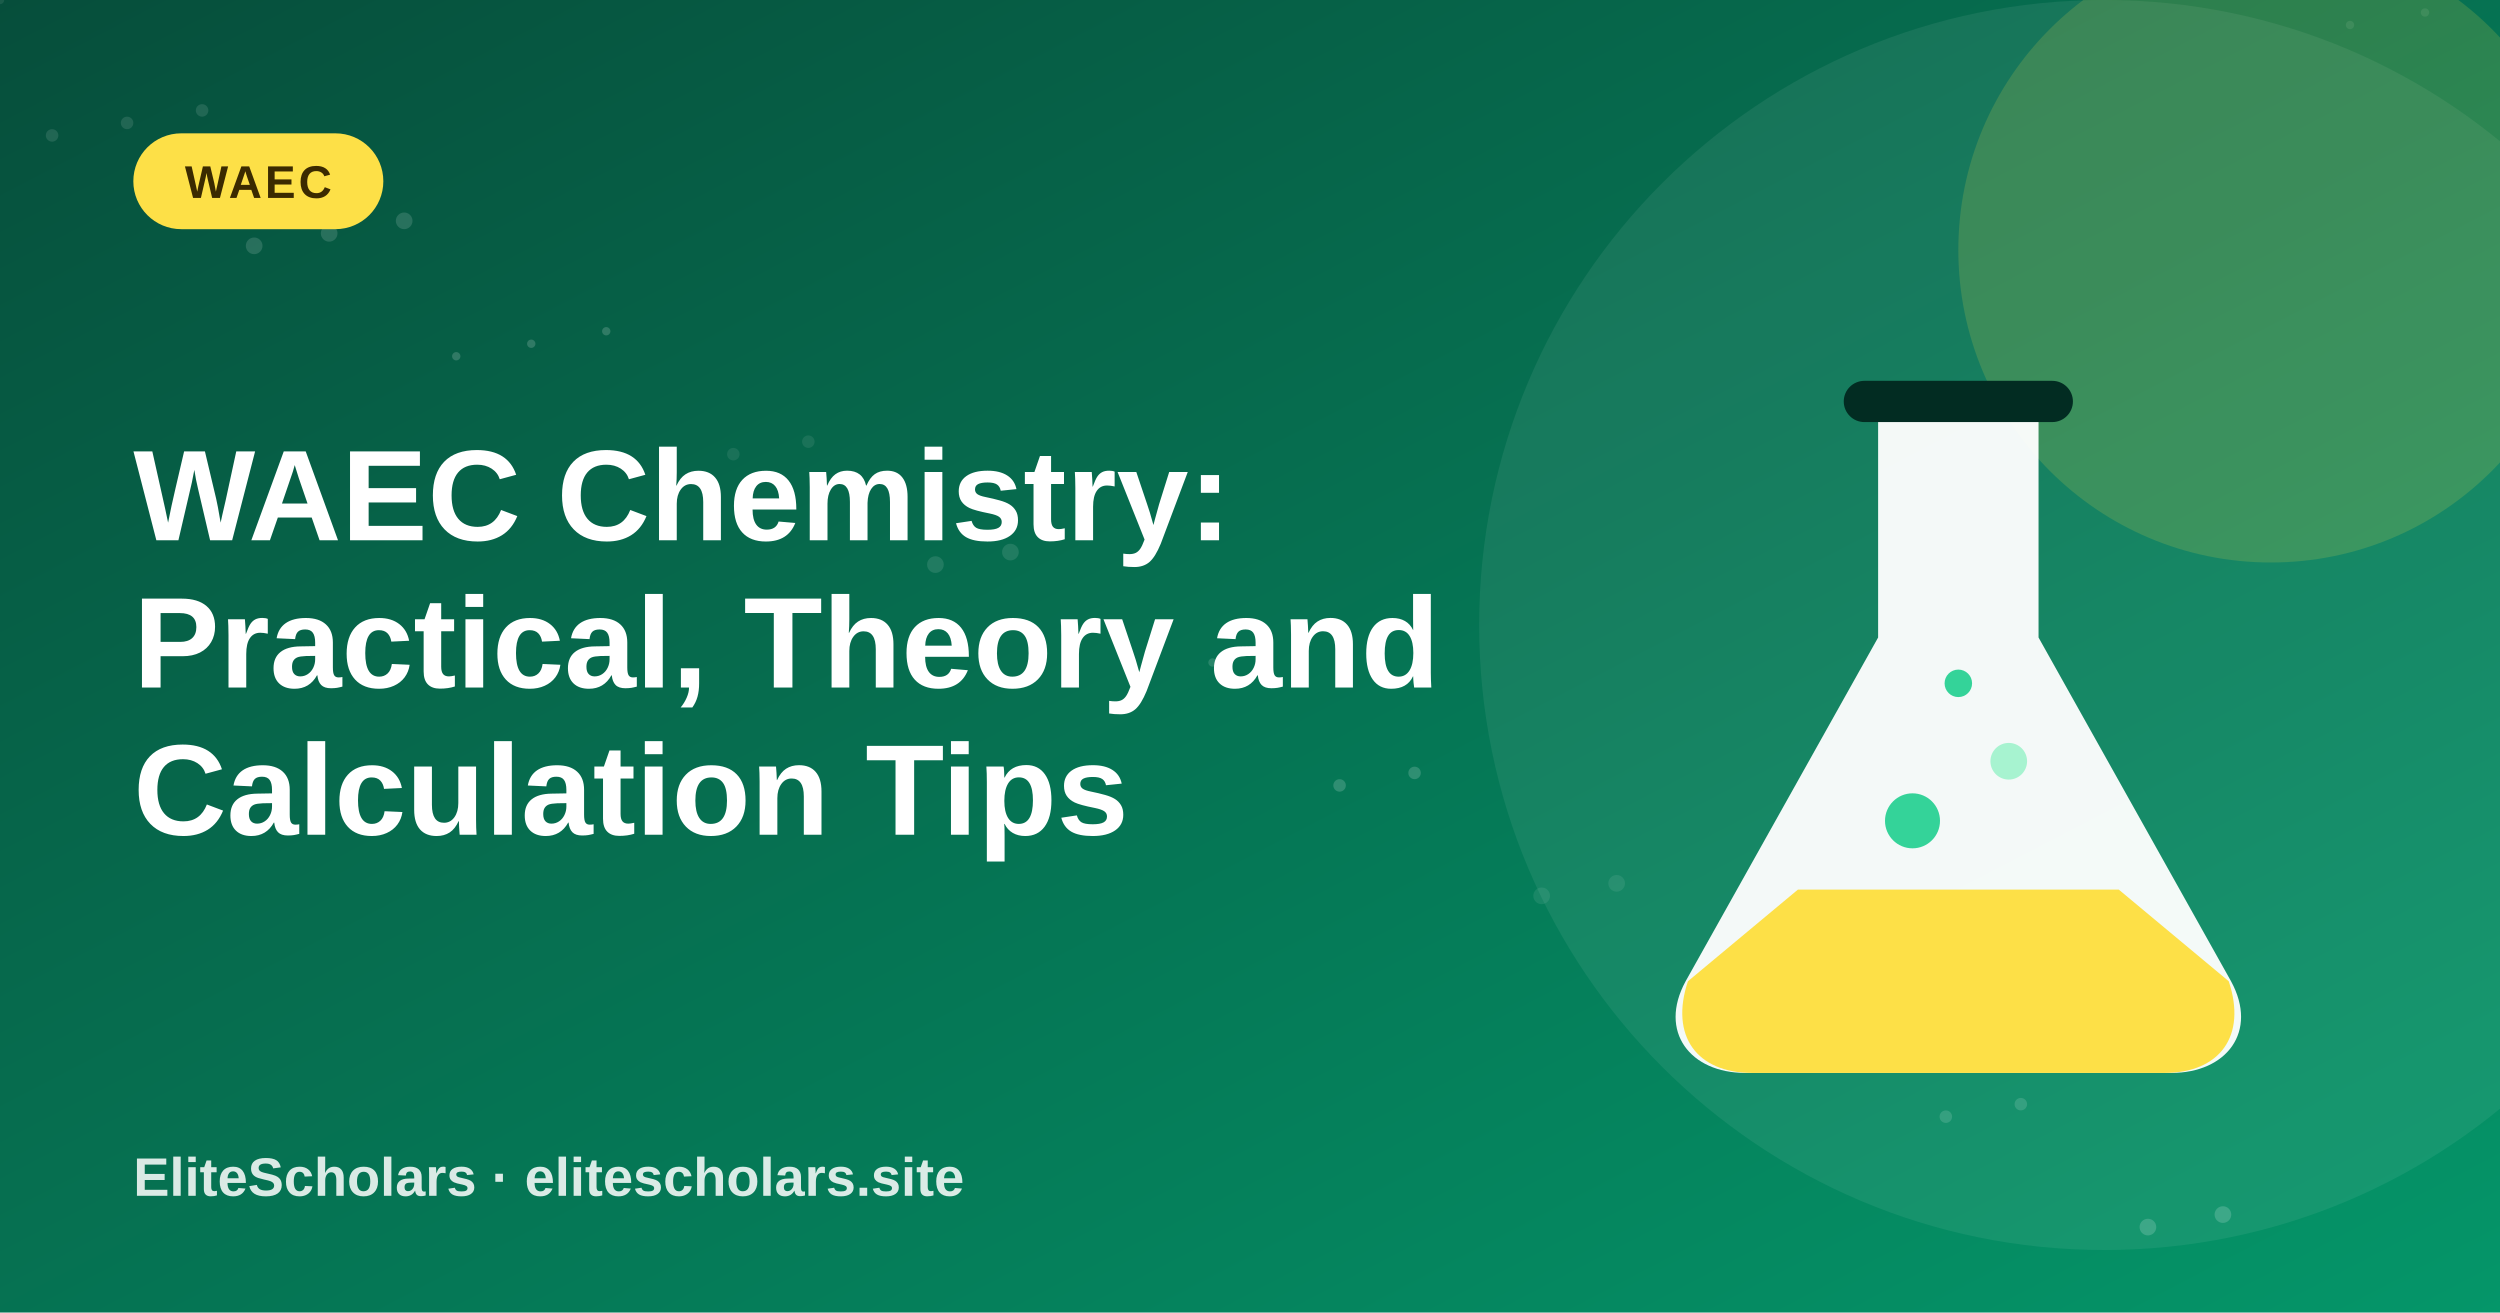
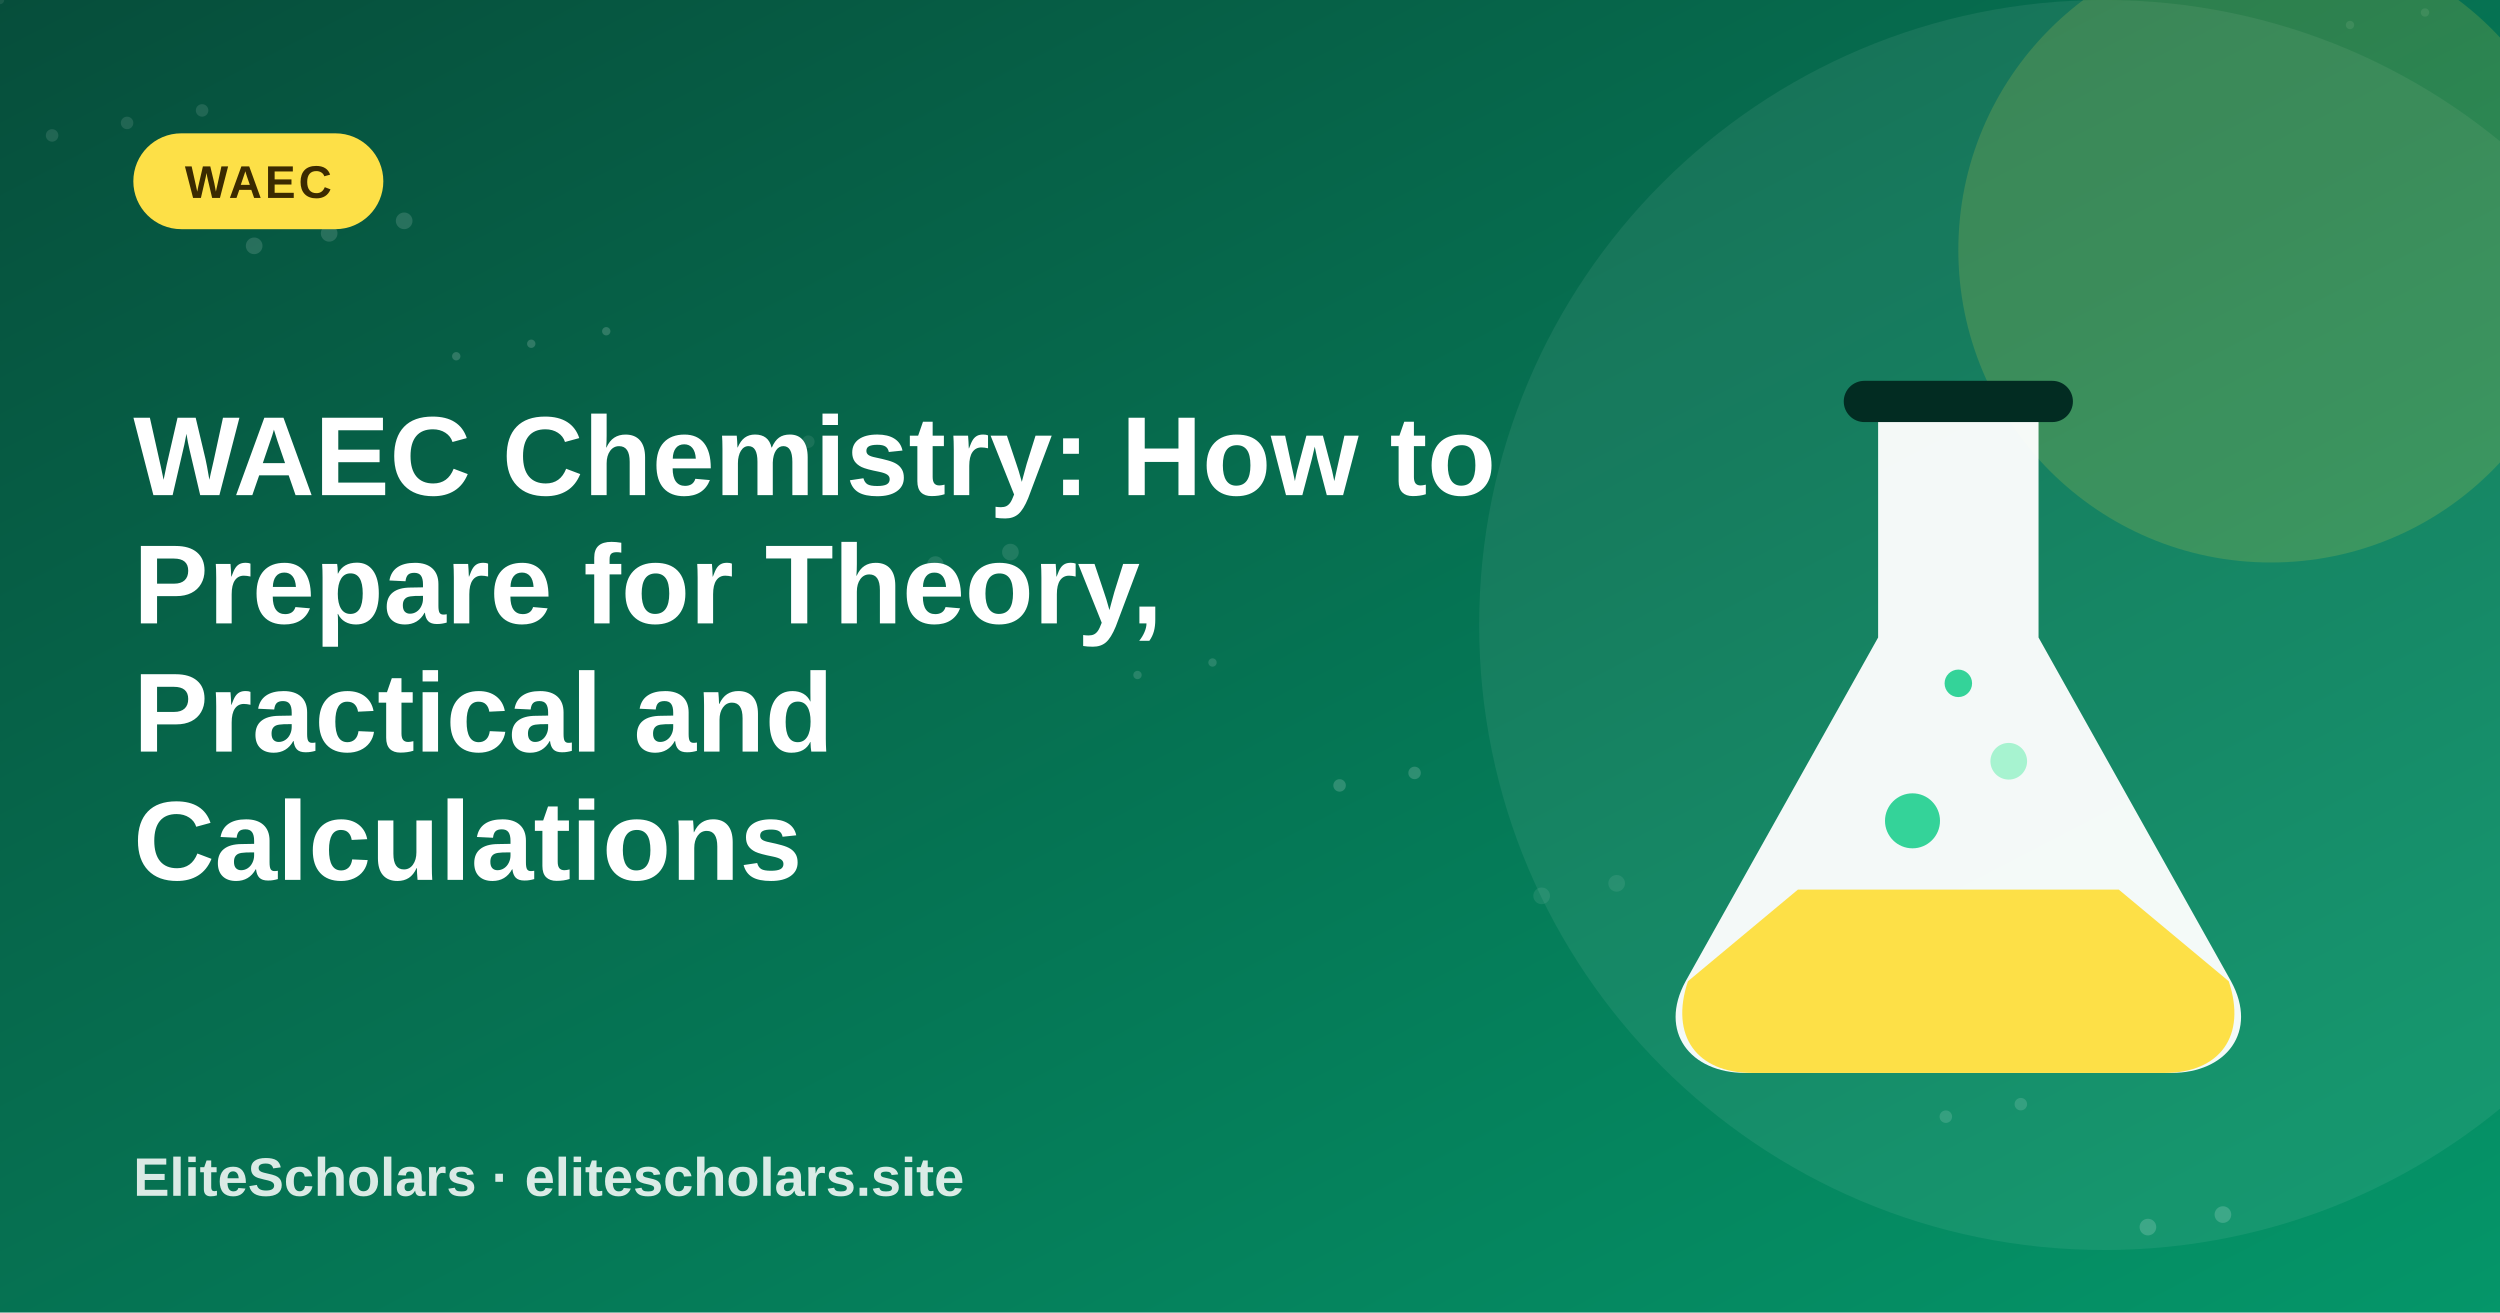
- <svg xmlns="http://www.w3.org/2000/svg" viewBox="0 0 1200 630" width="1200" height="630" role="img" aria-label="WAEC Chemistry: Practical, Theory and Calculation Tips">
+ <svg xmlns="http://www.w3.org/2000/svg" viewBox="0 0 1200 630" width="1200" height="630" role="img" aria-label="WAEC Chemistry: How to Prepare for Theory, Practical and Calculations">
  <defs>
    <linearGradient id="g" x1="0" y1="0" x2="1" y2="1">
      <stop offset="0" stop-color="#064E3B" />
      <stop offset="1" stop-color="#059669" />
    </linearGradient>
  </defs>
  <rect width="1200" height="630" fill="url(#g)" />
  <circle cx="0" cy="0" r="2" fill="#fff" opacity="0.08" />
  <circle cx="97" cy="53" r="3" fill="#fff" opacity="0.11" />
  <circle cx="194" cy="106" r="4" fill="#fff" opacity="0.14" />
  <circle cx="291" cy="159" r="2" fill="#fff" opacity="0.17" />
  <circle cx="388" cy="212" r="3" fill="#fff" opacity="0.08" />
  <circle cx="485" cy="265" r="4" fill="#fff" opacity="0.11" />
  <circle cx="582" cy="318" r="2" fill="#fff" opacity="0.14" />
  <circle cx="679" cy="371" r="3" fill="#fff" opacity="0.17" />
  <circle cx="776" cy="424" r="4" fill="#fff" opacity="0.08" />
  <circle cx="873" cy="477" r="2" fill="#fff" opacity="0.11" />
  <circle cx="970" cy="530" r="3" fill="#fff" opacity="0.14" />
  <circle cx="1067" cy="583" r="4" fill="#fff" opacity="0.17" />
  <circle cx="1164" cy="6" r="2" fill="#fff" opacity="0.08" />
  <circle cx="61" cy="59" r="3" fill="#fff" opacity="0.11" />
  <circle cx="158" cy="112" r="4" fill="#fff" opacity="0.14" />
  <circle cx="255" cy="165" r="2" fill="#fff" opacity="0.17" />
  <circle cx="352" cy="218" r="3" fill="#fff" opacity="0.08" />
  <circle cx="449" cy="271" r="4" fill="#fff" opacity="0.11" />
  <circle cx="546" cy="324" r="2" fill="#fff" opacity="0.14" />
  <circle cx="643" cy="377" r="3" fill="#fff" opacity="0.17" />
  <circle cx="740" cy="430" r="4" fill="#fff" opacity="0.08" />
  <circle cx="837" cy="483" r="2" fill="#fff" opacity="0.11" />
  <circle cx="934" cy="536" r="3" fill="#fff" opacity="0.14" />
  <circle cx="1031" cy="589" r="4" fill="#fff" opacity="0.17" />
  <circle cx="1128" cy="12" r="2" fill="#fff" opacity="0.08" />
  <circle cx="25" cy="65" r="3" fill="#fff" opacity="0.11" />
  <circle cx="122" cy="118" r="4" fill="#fff" opacity="0.14" />
  <circle cx="219" cy="171" r="2" fill="#fff" opacity="0.17" />
  <circle cx="1010" cy="300" r="300" fill="#fff" opacity=".07" />
  <circle cx="1090" cy="120" r="150" fill="#FDE047" opacity=".16" />
  <rect x="64" y="64" width="120" height="46" rx="23" fill="#FDE047" />
  <text x="124" y="95" text-anchor="middle" font-size="22" font-weight="800" letter-spacing="1.5" fill="#3B2A00" font-family="system-ui,Segoe UI,Arial,sans-serif">WAEC</text>
-   <g font-family="system-ui,Segoe UI,Arial,sans-serif" font-weight="800" fill="#fff" font-size="62">
-     <text x="64" y="259.32">WAEC Chemistry:</text>
-     <text x="64" y="330">Practical, Theory and</text>
-     <text x="64" y="400.68">Calculation Tips</text>
+   <g font-family="system-ui,Segoe UI,Arial,sans-serif" font-weight="800" fill="#fff" font-size="54">
+     <text x="64" y="237.66">WAEC Chemistry: How to</text>
+     <text x="64" y="299.22">Prepare for Theory,</text>
+     <text x="64" y="360.78">Practical and</text>
+     <text x="64" y="422.34">Calculations</text>
  </g>
  <text x="64" y="574" font-size="26" font-weight="700" fill="#fff" opacity=".85" font-family="system-ui,Segoe UI,Arial,sans-serif">EliteScholars · elitescholars.site</text>
  <g transform="translate(720 130) scale(1.1)">
    <path d="M165 60h70v100l84 150c12 22-2 40-26 40H107c-24 0-38-18-26-40l84-150z" fill="#fff" opacity=".95" />
    <path d="M130 270h140l48 40c8 24-4 40-28 40H110c-24 0-36-16-28-40z" fill="#FDE047" />
    <circle cx="180" cy="240" r="12" fill="#34D399" />
    <circle cx="222" cy="214" r="8" fill="#A7F3D0" />
    <circle cx="200" cy="180" r="6" fill="#34D399" />
    <rect x="150" y="48" width="100" height="18" rx="9" fill="#022C22" />
  </g>
</svg>
